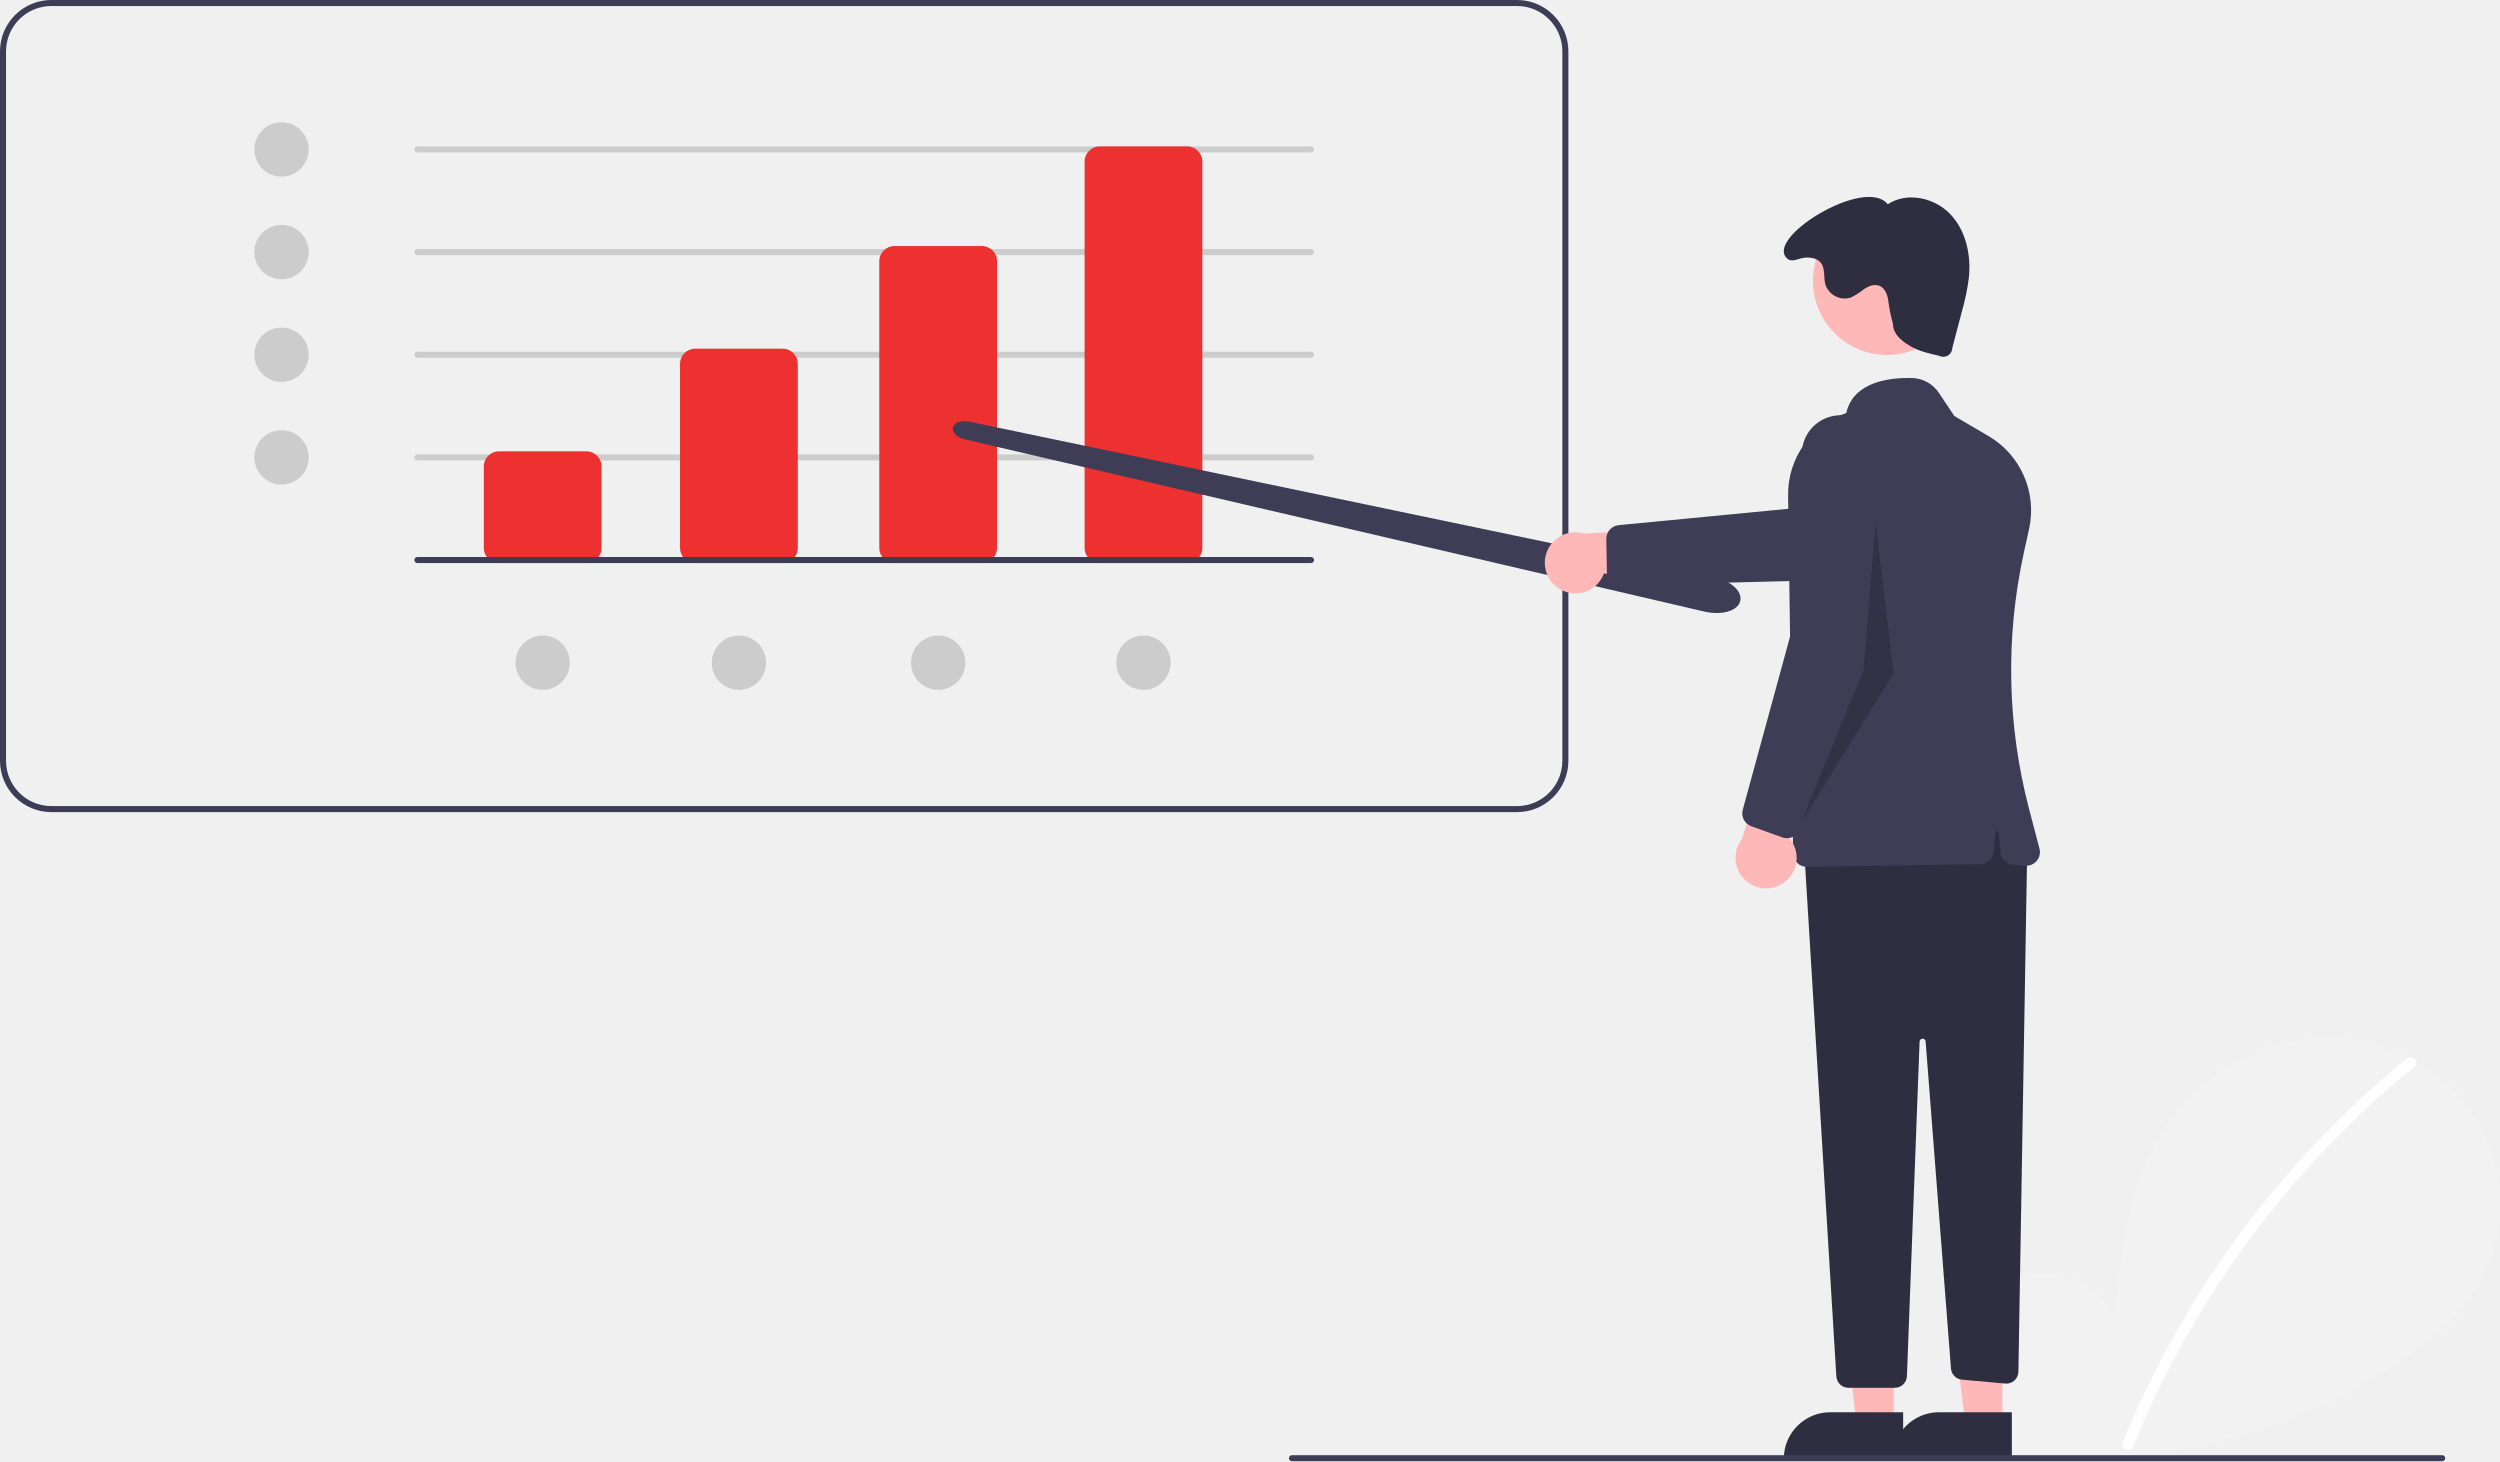
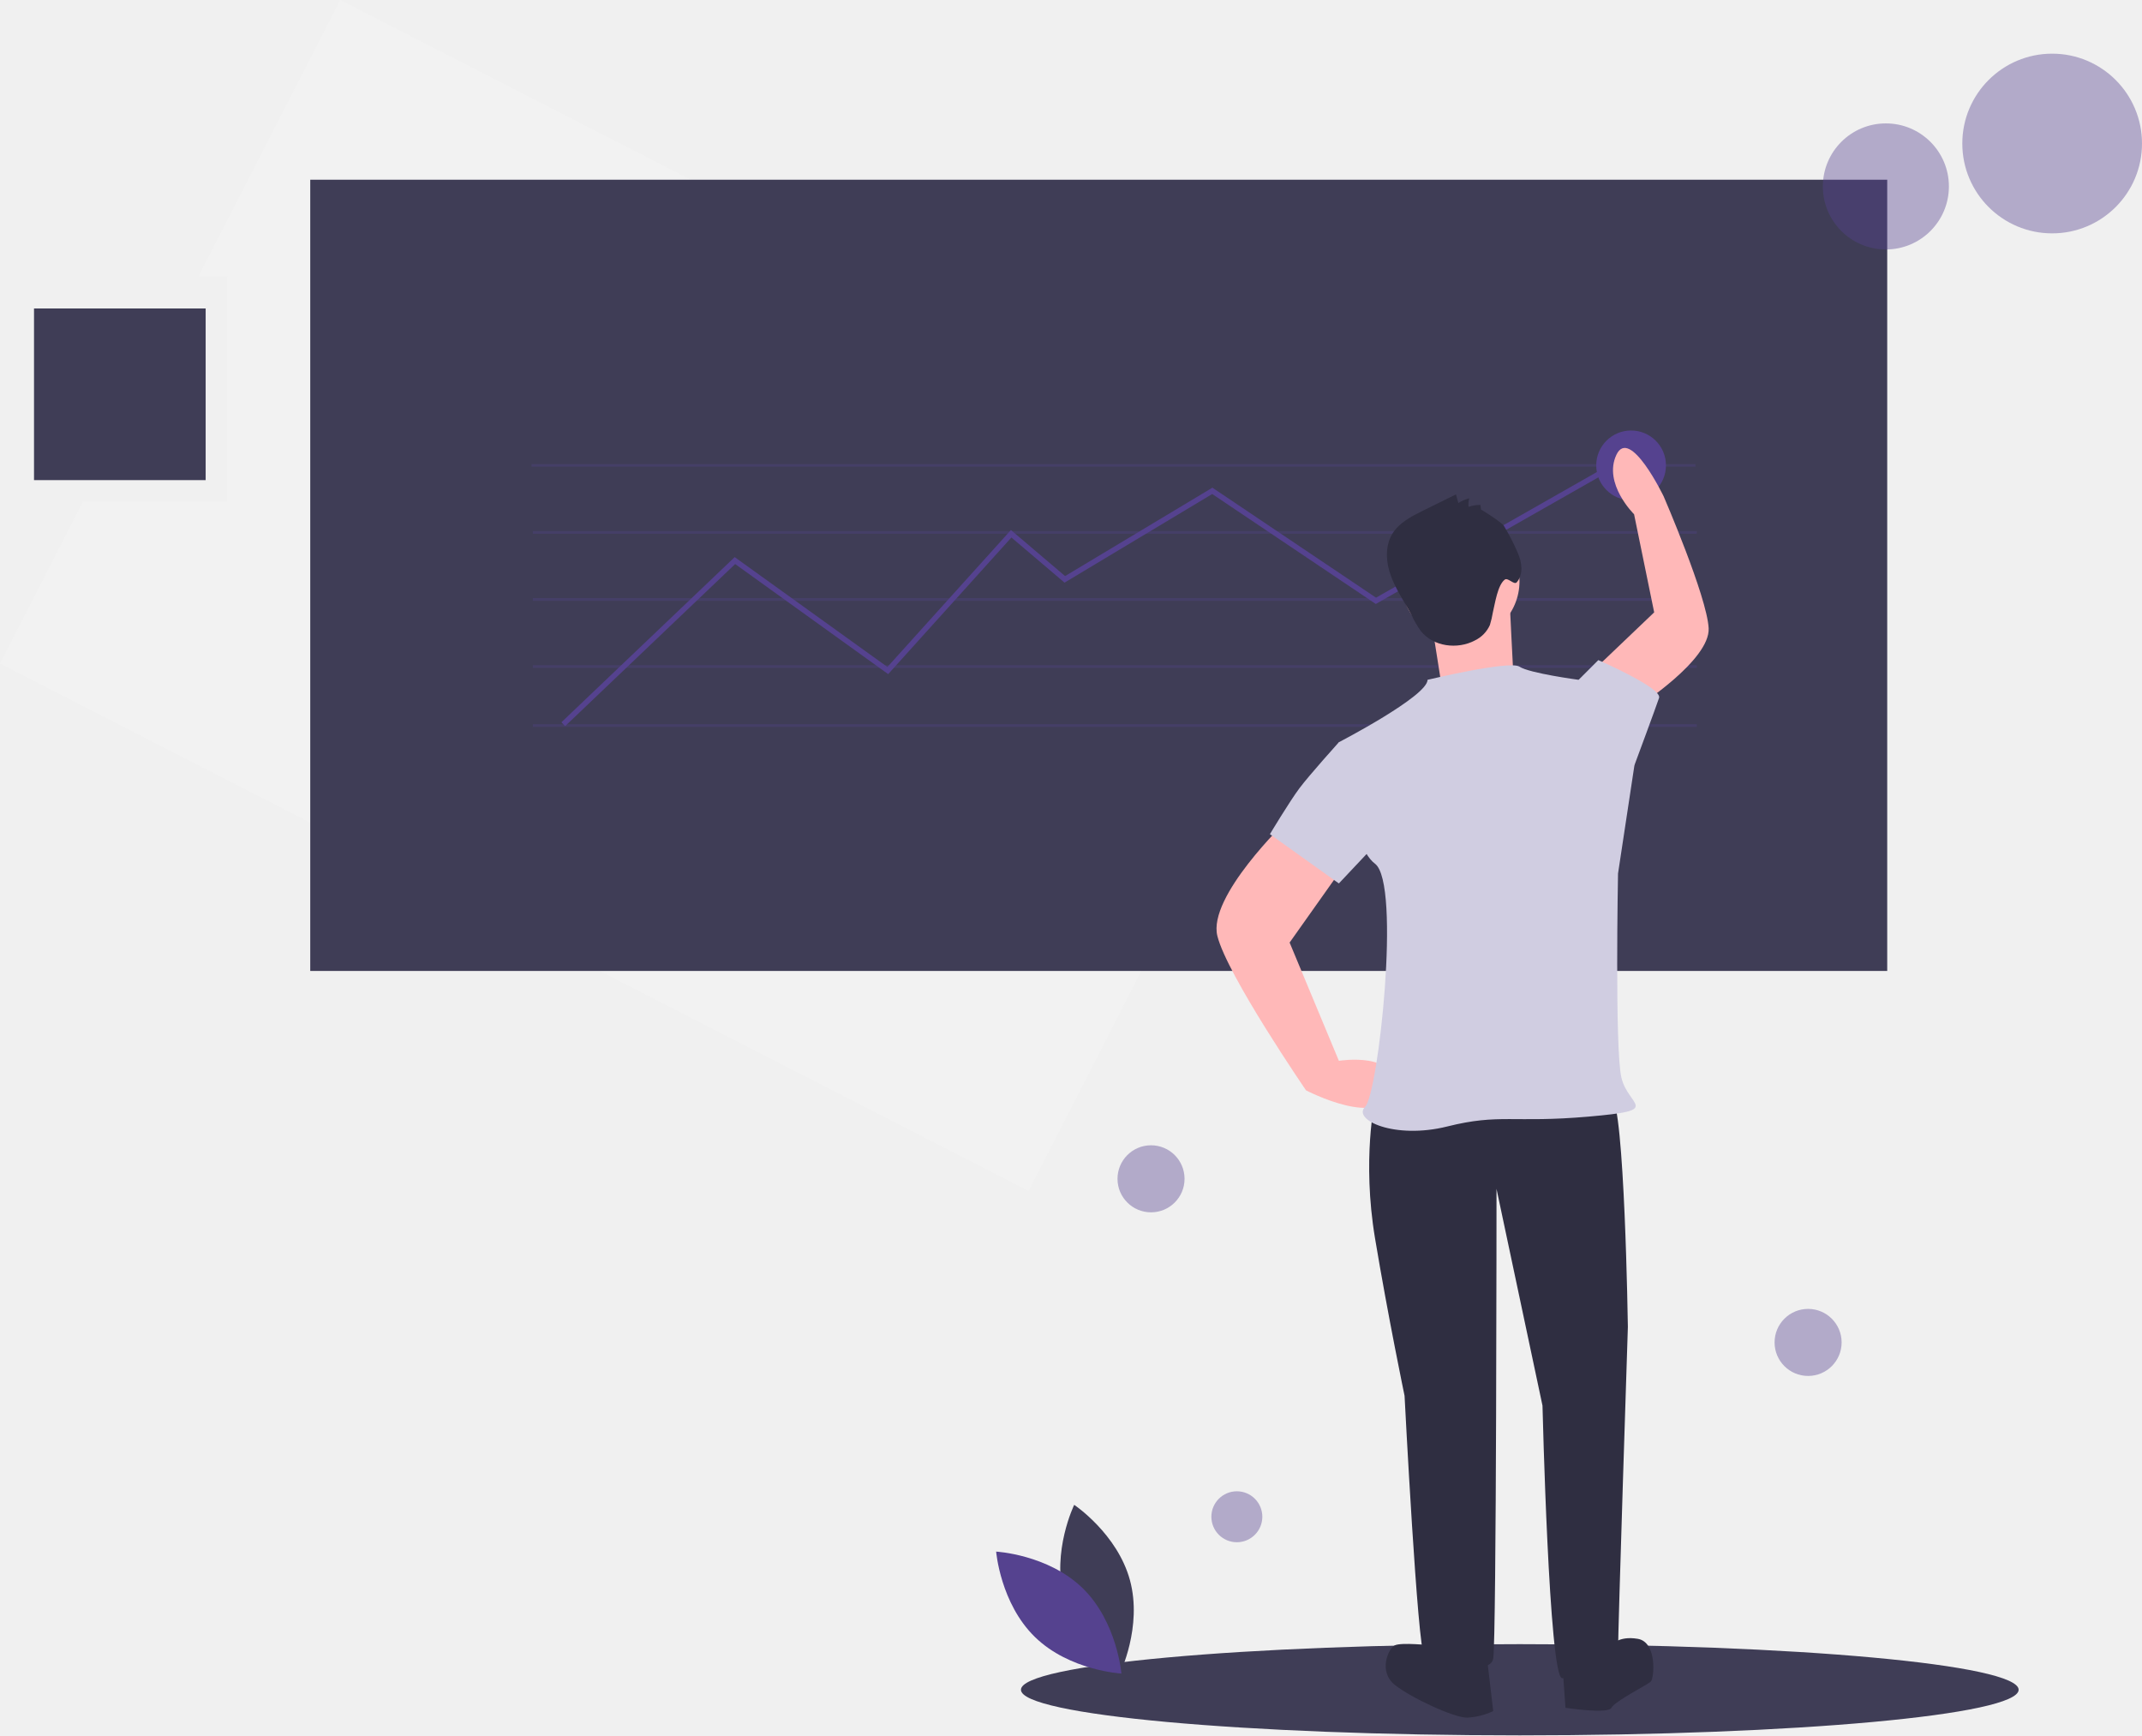
- <svg xmlns="http://www.w3.org/2000/svg" data-name="Layer 1" width="828.078" height="484" viewBox="0 0 828.078 484">
-   <path d="M688.461,477h-485.5a17.019,17.019,0,0,1-17-17V225a17.019,17.019,0,0,1,17-17h485.5a17.019,17.019,0,0,1,17,17V460A17.019,17.019,0,0,1,688.461,477Zm-485.5-267a15.017,15.017,0,0,0-15,15V460a15.017,15.017,0,0,0,15,15h485.5a15.017,15.017,0,0,0,15-15V225a15.017,15.017,0,0,0-15-15Z" transform="translate(-185.9609 -208)" fill="#3f3d56" />
-   <circle cx="93.25" cy="49.5" r="9" fill="#ccc" />
-   <circle cx="93.25" cy="83.5" r="9" fill="#ccc" />
-   <circle cx="93.25" cy="117.5" r="9" fill="#ccc" />
-   <circle cx="93.25" cy="151.5" r="9" fill="#ccc" />
-   <circle cx="244.75" cy="219.5" r="9" fill="#ccc" />
-   <circle cx="179.75" cy="219.5" r="9" fill="#ccc" />
-   <circle cx="378.75" cy="219.5" r="9" fill="#ccc" />
-   <circle cx="310.75" cy="219.5" r="9" fill="#ccc" />
-   <path d="M620.211,258.5h-296a1,1,0,0,1,0-2h296a1,1,0,0,1,0,2Z" transform="translate(-185.9609 -208)" fill="#ccc" />
-   <path d="M620.211,292.5h-296a1,1,0,0,1,0-2h296a1,1,0,0,1,0,2Z" transform="translate(-185.9609 -208)" fill="#ccc" />
-   <path d="M620.211,326.5h-296a1,1,0,0,1,0-2h296a1,1,0,0,1,0,2Z" transform="translate(-185.9609 -208)" fill="#ccc" />
-   <path d="M620.211,360.5h-296a1,1,0,0,1,0-2h296a1,1,0,0,1,0,2Z" transform="translate(-185.9609 -208)" fill="#ccc" />
-   <path d="M380.211,394.5h-29a5.006,5.006,0,0,1-5-5v-27a5.006,5.006,0,0,1,5-5h29a5.006,5.006,0,0,1,5,5v27A5.006,5.006,0,0,1,380.211,394.5Z" transform="translate(-185.9609 -208)" fill="#ed3030" />
-   <path d="M445.211,394.5h-29a5.006,5.006,0,0,1-5-5v-61a5.006,5.006,0,0,1,5-5h29a5.006,5.006,0,0,1,5,5v61A5.006,5.006,0,0,1,445.211,394.5Z" transform="translate(-185.9609 -208)" fill="#ed3030" />
-   <path d="M511.211,394.5h-29a5.006,5.006,0,0,1-5-5v-95a5.006,5.006,0,0,1,5-5h29a5.006,5.006,0,0,1,5,5v95A5.006,5.006,0,0,1,511.211,394.5Z" transform="translate(-185.9609 -208)" fill="#ed3030" />
-   <path d="M579.211,394.5h-29a5.006,5.006,0,0,1-5-5v-128a5.006,5.006,0,0,1,5-5h29a5.006,5.006,0,0,1,5,5v128A5.006,5.006,0,0,1,579.211,394.5Z" transform="translate(-185.9609 -208)" fill="#ed3030" />
-   <path d="M849.414,686.344c-8.993-7.599-14.455-19.602-13.022-31.288s10.305-22.428,21.813-24.91,24.628,4.388,28.123,15.63c1.924-21.674,4.141-44.257,15.664-62.715,10.434-16.713,28.507-28.672,48.093-30.811s40.208,5.941,52.424,21.4,15.206,37.934,6.651,55.682c-6.302,13.075-17.914,22.805-30.079,30.721a194.129,194.129,0,0,1-132.772,29.046Z" transform="translate(-185.9609 -208)" fill="#f2f2f2" />
-   <path d="M983.14,558.639A317.625,317.625,0,0,0,938.876,602.593a318.551,318.551,0,0,0-49.856,83.314c-.898,2.2,2.675,3.158,3.562.982a316.759,316.759,0,0,1,93.17-125.638c1.844-1.502-.783-4.102-2.612-2.612Z" transform="translate(-185.9609 -208)" fill="#fff" />
-   <path d="M754.571,411.058a17.509,17.509,0,0,1-3.386-.339h-0q-.305-.061-.611-.131L505.676,353.567c-2.66-.62-4.427-2.293-4.11-3.893a2.659,2.659,0,0,1,2.039-1.882,7.418,7.418,0,0,1,3.622-.081l246.418,51.462c5.548,1.158,9.4,4.563,8.769,7.751-.331,1.668-1.8,2.962-4.137,3.643A13.356,13.356,0,0,1,754.571,411.058Z" transform="translate(-185.9609 -208)" fill="#3f3d56" />
-   <path d="M702.693,403.169a10.056,10.056,0,0,0,14.525-5.175l35.727.745-9.898-15.712-32.41,1.701a10.11,10.11,0,0,0-7.945,18.441Z" transform="translate(-185.9609 -208)" fill="#ffb8b8" />
-   <path d="M718.211,397.462l-.186-10.951a4.524,4.524,0,0,1,4.067-4.556l64.201-6.196,53.49-17.538a12.819,12.819,0,1,1,7.633,24.472l-59.206,17.53-65.387,1.661a4.509,4.509,0,0,1-4.428-3.213A4.522,4.522,0,0,1,718.211,397.462Z" transform="translate(-185.9609 -208)" fill="#3f3d56" />
-   <polygon points="627.258 471.782 614.998 471.781 609.166 424.493 627.26 424.494 627.258 471.782" fill="#ffb8b8" />
-   <path d="M816.346,691.666l-39.531-.001v-.5a15.386,15.386,0,0,1,15.386-15.386h.001l24.144.001Z" transform="translate(-185.9609 -208)" fill="#2f2e41" />
-   <polygon points="663.258 471.782 650.998 471.781 645.166 424.493 663.26 424.494 663.258 471.782" fill="#ffb8b8" />
-   <path d="M852.346,691.666l-39.531-.001v-.5a15.386,15.386,0,0,1,15.386-15.386h.001l24.144.001Z" transform="translate(-185.9609 -208)" fill="#2f2e41" />
-   <path d="M857.447,488.674l-2.927,173.694a4,4,0,0,1-4.362,3.916l-14.346-1.304a4,4,0,0,1-3.626-3.674l-8.399-108.345a1,1,0,0,0-1.996.039l-4.198,110.826a4,4,0,0,1-3.997,3.849H798.21a4,4,0,0,1-3.993-3.756l-10.77-176.244,64-16Z" transform="translate(-185.9609 -208)" fill="#2f2e41" />
-   <circle cx="625.065" cy="93.016" r="24.561" fill="#ffb8b8" />
-   <path d="M781.255,493.841a4.469,4.469,0,0,1-1.365-3.165L778.234,372.234a28.501,28.501,0,0,1,19.282-27.441c2.301-10.439,14.548-11.747,21.687-11.591a11.085,11.085,0,0,1,8.978,4.923l5.118,7.677,11.28,6.612a28.528,28.528,0,0,1,13.47,30.816l-1.737,7.899a181.54,181.54,0,0,0,1.698,84.66l3.495,13.324a4.499,4.499,0,0,1-4.698,5.628l-4.059-.312a4.494,4.494,0,0,1-4.133-4.038l-.672-6.717a.5.5,0,0,0-.995,0l-.65,6.503a4.5,4.5,0,0,1-4.408,4.052l-57.431.884c-.024,0-.048.001-.072.001A4.471,4.471,0,0,1,781.255,493.841Z" transform="translate(-185.9609 -208)" fill="#3f3d56" />
-   <path d="M812.947,315.174c.101,3.472,2.511,5.481,5.471,7.299s6.419,2.607,9.808,3.368a2.999,2.999,0,0,0,4.405-2.625l3.108-11.823a74.841,74.841,0,0,0,2.393-11.537c.749-7.509-1.031-15.587-6.272-21.016s-14.331-7.358-20.612-3.175c-7.454-9.52-41.523,11.513-33.119,18.133,1.495,1.178,3.781-.312,5.678-.457s4.025.189,5.23,1.662c1.575,1.924.889,4.791,1.538,7.191a6.714,6.714,0,0,0,8.484,4.348,23.088,23.088,0,0,0,4.4-2.829c1.456-.97,3.295-1.686,4.934-1.075,2.16.806,2.927,3.45,3.122,5.748A53.235,53.235,0,0,0,812.947,315.174Z" transform="translate(-185.9609 -208)" fill="#2f2e41" />
-   <path d="M994.892,692h-381a1,1,0,0,1,0-2h381a1,1,0,0,1,0,2Z" transform="translate(-185.9609 -208)" fill="#3f3d56" />
-   <polygon points="621.25 173 617.25 222 596.25 273 627.25 223 621.25 173" opacity="0.2" />
-   <path d="M777.3,499.992a10.056,10.056,0,0,0,.318-15.416l13.379-33.136-18.202,3.676-9.914,30.903a10.11,10.11,0,0,0,14.42,13.973Z" transform="translate(-185.9609 -208)" fill="#ffb8b8" />
-   <path d="M776.326,485.378l-10.304-3.713a4.524,4.524,0,0,1-2.815-5.42l16.997-62.219,2.591-56.233a12.819,12.819,0,1,1,25.588,1.551l-4.628,61.573L782.098,482.636a4.509,4.509,0,0,1-4.576,2.999A4.522,4.522,0,0,1,776.326,485.378Z" transform="translate(-185.9609 -208)" fill="#3f3d56" />
-   <path d="M620.211,394.5h-296a1,1,0,0,1,0-2h296a1,1,0,0,1,0,2Z" transform="translate(-185.9609 -208)" fill="#3f3d56" />
+ <svg xmlns="http://www.w3.org/2000/svg" data-name="Layer 1" width="798.681" height="647.009" viewBox="0 0 798.681 647.009">
+   <polygon points="126.832 0 74.02 103.009 84.681 103.009 84.681 187.009 30.953 187.009 0 247.381 383.53 444.017 510.363 196.636 126.832 0" fill="#f2f2f2" />
+   <rect x="115.681" y="67.009" width="588" height="295" fill="#3f3d56" />
+   <rect x="198.181" y="173.009" width="434" height="1" fill="#55428f" opacity="0.3" />
+   <rect x="198.681" y="198.009" width="434" height="1" fill="#55428f" opacity="0.3" />
+   <rect x="198.681" y="248.009" width="434" height="1" fill="#55428f" opacity="0.3" />
+   <rect x="198.681" y="270.009" width="434" height="1" fill="#55428f" opacity="0.3" />
+   <rect x="198.681" y="223.009" width="434" height="1" fill="#55428f" opacity="0.3" />
+   <ellipse cx="566.681" cy="630.009" rx="186" ry="17" fill="#3f3d56" />
+   <polygon points="210.722 270.733 209.342 269.285 273.943 207.712 330.889 248.674 376.94 197.618 397.133 214.782 452.062 181.824 513.076 222.833 608.837 168.364 609.825 170.102 512.988 225.184 452.002 184.193 396.931 217.235 377.124 200.399 331.175 251.343 274.121 210.305 210.722 270.733" fill="#55428f" />
+   <path d="M597.416,722.342c4.7,17.374,20.798,28.134,20.798,28.134s8.478-17.409,3.778-34.782-20.798-28.134-20.798-28.134S592.716,704.968,597.416,722.342Z" transform="translate(-200.6594 -126.4957)" fill="#3f3d56" />
+   <path d="M604.322,718.608c12.897,12.554,14.472,31.854,14.472,31.854s-19.335-1.056-32.231-13.61-14.472-31.854-14.472-31.854S591.426,706.054,604.322,718.608Z" transform="translate(-200.6594 -126.4957)" fill="#55428f" />
+   <circle cx="765.181" cy="53.509" r="33.5" fill="#55428f" opacity="0.4" />
+   <circle cx="703.181" cy="69.509" r="23.5" fill="#55428f" opacity="0.4" />
+   <circle cx="674.181" cy="500.509" r="12.5" fill="#55428f" opacity="0.4" />
+   <circle cx="461.181" cy="565.509" r="9.5" fill="#55428f" opacity="0.4" />
+   <circle cx="429.181" cy="439.509" r="12.5" fill="#55428f" opacity="0.4" />
+   <circle cx="608.181" cy="173.509" r="13" fill="#55428f" />
+   <path d="M724.373,535.47l-11.021,1.224s-4.898,22.041,0,51.429,11.021,58.776,11.021,58.776,4.898,95.511,7.347,96.736,24.49,8.572,25.715,1.224,1.224-175.104,1.224-175.104l17.143,80.817s2.449,101.634,7.347,101.634,20.817-1.224,20.817-9.796,3.674-121.226,3.674-121.226-1.224-83.266-6.123-85.715S724.373,535.47,724.373,535.47Z" transform="translate(-200.6594 -126.4957)" fill="#2f2e41" />
+   <path d="M734.169,739.962s-11.021-1.224-13.47,0-6.122,9.796,0,14.694,22.041,12.245,26.939,12.245a25.331,25.331,0,0,0,9.796-2.449l-2.449-20.817Z" transform="translate(-200.6594 -126.4957)" fill="#2f2e41" />
+   <path d="M783.149,746.084l1.224,17.143s15.919,2.449,17.143,0,13.47-8.572,14.694-9.796,2.449-14.694-4.898-15.919-9.796,2.449-9.796,2.449Z" transform="translate(-200.6594 -126.4957)" fill="#2f2e41" />
+   <path d="M680.291,432.612s-29.388,28.164-25.715,42.858S687.638,533.021,687.638,533.021s28.164,14.694,31.837,0-19.592-11.021-19.592-11.021l-18.368-44.082,20.817-29.388Z" transform="translate(-200.6594 -126.4957)" fill="#ffb8b8" />
+   <path d="M811.605,389.765s26.771-17.216,26.152-29.043-16.758-49.12-16.758-49.12-12.625-26.249-17.645-15.522,6.597,22.147,6.597,22.147l7.497,36.582-20.376,19.439Z" transform="translate(-200.6594 -126.4957)" fill="#ffb8b8" />
+   <circle cx="544.53" cy="216.728" r="22.041" fill="#ffb8b8" />
+   <path d="M734.169,356.693l3.674,23.266,26.939-4.898s-1.224-23.266-1.224-25.715S734.169,356.693,734.169,356.693Z" transform="translate(-200.6594 -126.4957)" fill="#ffb8b8" />
+   <path d="M732.945,379.958s30.613-7.347,34.286-4.898,22.041,4.898,22.041,4.898l20.817,31.837-6.122,40.409s-1.225,64.899,1.224,75.919,15.919,12.245-12.245,14.694-33.062-1.224-52.654,3.674-35.511-2.449-30.613-7.347,13.47-83.266,3.674-90.613-13.47-45.307-13.47-45.307S732.945,386.081,732.945,379.958Z" transform="translate(-200.6594 -126.4957)" fill="#d0cde1" />
+   <path d="M785.598,383.632l3.674-3.674,7.347-7.347s23.878,10.408,22.653,14.082-9.184,25.102-9.184,25.102l-11.021,3.674Z" transform="translate(-200.6594 -126.4957)" fill="#d0cde1" />
+   <path d="M714.577,405.673l-14.694-2.449s-11.021,12.245-14.694,17.143-11.021,17.143-11.021,17.143l25.715,18.368,19.592-20.817Z" transform="translate(-200.6594 -126.4957)" fill="#d0cde1" />
+   <path d="M752.882,316.52l-.226-1.766a13.88,13.88,0,0,0-4.411.693,7.247,7.247,0,0,1,.272-3.173,14.108,14.108,0,0,0-4.083,1.775l-.89-3.222-12.241,6.033c-4.394,2.166-9.027,4.545-11.539,8.751-2.8,4.689-2.313,10.715-.399,15.83s5.095,9.641,7.645,14.471a36.154,36.154,0,0,0,3.474,5.913c4.621,5.76,13.615,6.924,20.129,3.447a11.649,11.649,0,0,0,5.578-5.74,37.302,37.302,0,0,0,1.114-4.753c.806-3.292,1.741-10.086,4.415-12.168,1.176-.916,3.509,2.121,4.484.993,2.505-2.9,1.98-7.371.424-10.874a79.34,79.34,0,0,0-5.223-10.188C760.564,321.23,752.855,316.309,752.882,316.52Z" transform="translate(-200.6594 -126.4957)" fill="#2f2e41" />
+   <rect x="12.681" y="115.009" width="64" height="64" fill="#3f3d56" />
</svg>
